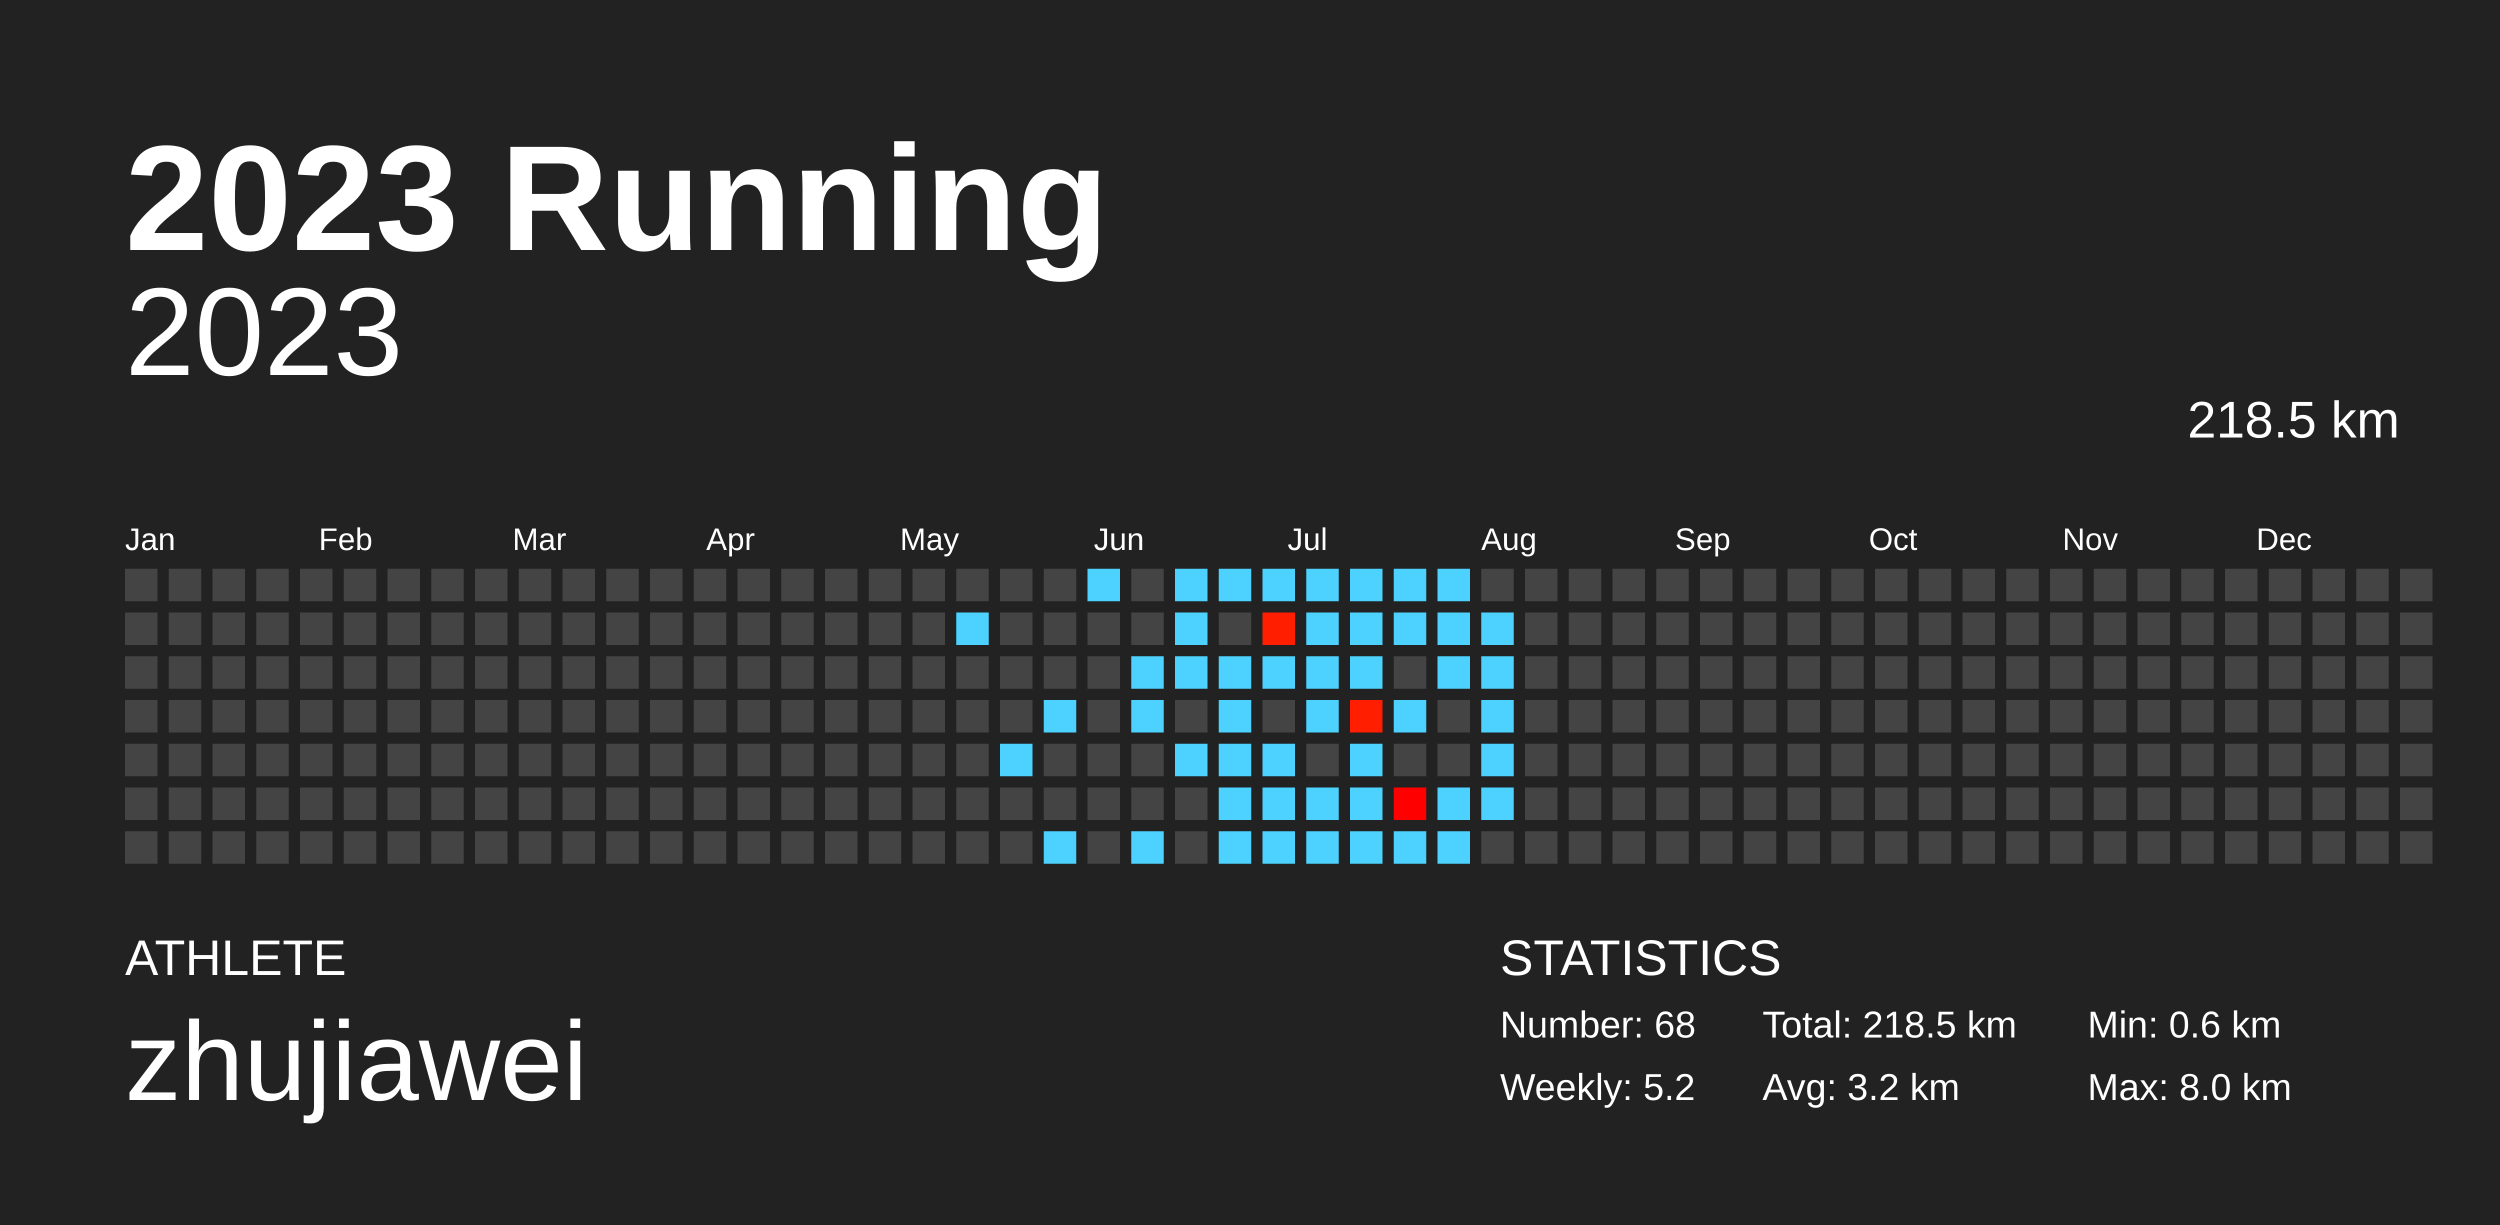
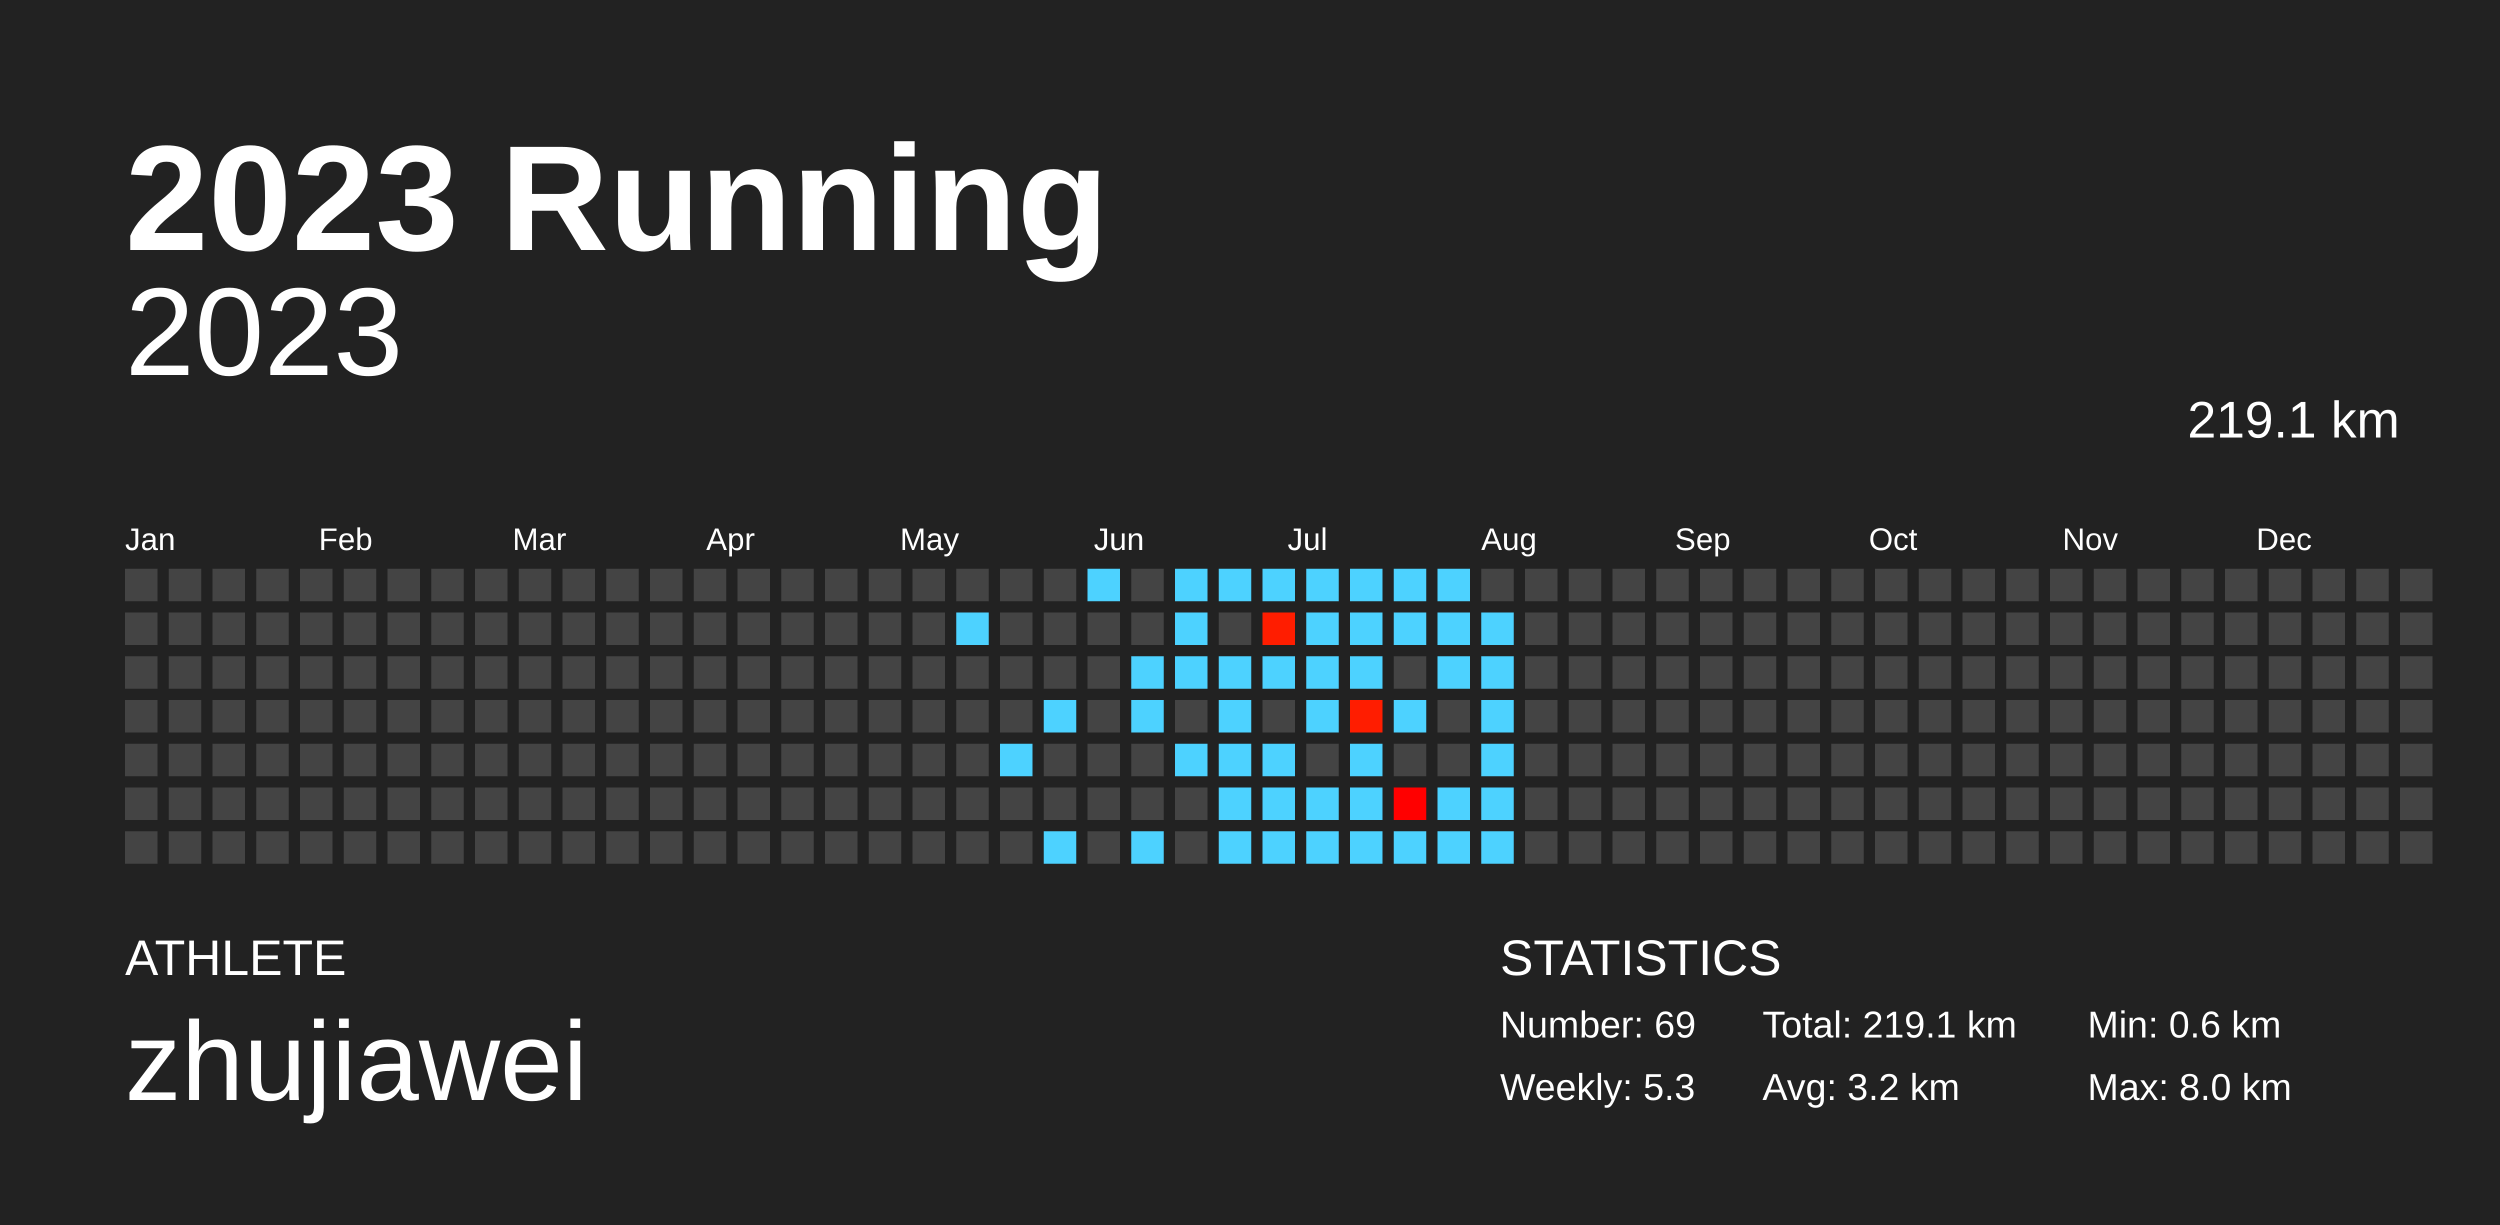
<svg xmlns="http://www.w3.org/2000/svg" baseProfile="full" height="98mm" version="1.1" viewBox="0,0,200,98" width="200mm">
  <defs />
  <rect fill="#222222" height="98" width="200" x="0" y="0" />
  <text fill="#FFFFFF" style="font-size:12px; font-family:Arial; font-weight:bold;" x="10" y="20">2023 Running</text>
  <text fill="#FFFFFF" style="font-size:4px; font-family:Arial" x="10" y="78">ATHLETE</text>
  <text fill="#FFFFFF" style="font-size:9px; font-family:Arial" x="10" y="88">zhujiawei</text>
  <text fill="#FFFFFF" style="font-size:4px; font-family:Arial" x="120" y="78">STATISTICS</text>
-   <text fill="#FFFFFF" style="font-size:3px; font-family:Arial" x="120" y="83">Number: 68</text>
-   <text fill="#FFFFFF" style="font-size:3px; font-family:Arial" x="120" y="88">Weekly: 5.2</text>
-   <text fill="#FFFFFF" style="font-size:3px; font-family:Arial" x="141" y="83">Total: 218.5 km</text>
+   <text fill="#FFFFFF" style="font-size:3px; font-family:Arial" x="120" y="83">Number: 69</text>
+   <text fill="#FFFFFF" style="font-size:3px; font-family:Arial" x="120" y="88">Weekly: 5.3</text>
+   <text fill="#FFFFFF" style="font-size:3px; font-family:Arial" x="141" y="83">Total: 219.1 km</text>
  <text fill="#FFFFFF" style="font-size:3px; font-family:Arial" x="141" y="88">Avg: 3.2 km</text>
  <text fill="#FFFFFF" style="font-size:3px; font-family:Arial" x="167" y="83">Min: 0.6 km</text>
  <text fill="#FFFFFF" style="font-size:3px; font-family:Arial" x="167" y="88">Max: 8.0 km</text>
  <text alignment-baseline="hanging" fill="#FFFFFF" style="font-size:10.0px; font-family:Arial;" x="10" y="30">2023</text>
-   <text alignment-baseline="hanging" fill="#FFFFFF" style="font-size:4.125px; font-family:Arial;" x="175" y="35">218.5 km</text>
+   <text alignment-baseline="hanging" fill="#FFFFFF" style="font-size:4.125px; font-family:Arial;" x="175" y="35">219.1 km</text>
  <text fill="#FFFFFF" style="font-size:2.5px; font-family:Arial" x="10.0" y="44">Jan</text>
  <text fill="#FFFFFF" style="font-size:2.5px; font-family:Arial" x="25.5" y="44">Feb</text>
  <text fill="#FFFFFF" style="font-size:2.5px; font-family:Arial" x="41.0" y="44">Mar</text>
  <text fill="#FFFFFF" style="font-size:2.5px; font-family:Arial" x="56.5" y="44">Apr</text>
  <text fill="#FFFFFF" style="font-size:2.5px; font-family:Arial" x="72.0" y="44">May</text>
  <text fill="#FFFFFF" style="font-size:2.5px; font-family:Arial" x="87.5" y="44">Jun</text>
  <text fill="#FFFFFF" style="font-size:2.5px; font-family:Arial" x="103.0" y="44">Jul</text>
  <text fill="#FFFFFF" style="font-size:2.5px; font-family:Arial" x="118.5" y="44">Aug</text>
  <text fill="#FFFFFF" style="font-size:2.5px; font-family:Arial" x="134.0" y="44">Sep</text>
  <text fill="#FFFFFF" style="font-size:2.5px; font-family:Arial" x="149.5" y="44">Oct</text>
  <text fill="#FFFFFF" style="font-size:2.5px; font-family:Arial" x="165.0" y="44">Nov</text>
  <text fill="#FFFFFF" style="font-size:2.5px; font-family:Arial" x="180.5" y="44">Dec</text>
  <rect fill="#444444" height="2.6" width="2.6" x="10.0" y="45.5" />
  <rect fill="#444444" height="2.6" width="2.6" x="10.0" y="49.0" />
  <rect fill="#444444" height="2.6" width="2.6" x="10.0" y="52.5" />
  <rect fill="#444444" height="2.6" width="2.6" x="10.0" y="56.0" />
  <rect fill="#444444" height="2.6" width="2.6" x="10.0" y="59.5" />
  <rect fill="#444444" height="2.6" width="2.6" x="10.0" y="63.0" />
  <rect fill="#444444" height="2.6" width="2.6" x="10.0" y="66.5" />
  <rect fill="#444444" height="2.6" width="2.6" x="13.5" y="45.5" />
  <rect fill="#444444" height="2.6" width="2.6" x="13.5" y="49.0" />
  <rect fill="#444444" height="2.6" width="2.6" x="13.5" y="52.5" />
  <rect fill="#444444" height="2.6" width="2.6" x="13.5" y="56.0" />
  <rect fill="#444444" height="2.6" width="2.6" x="13.5" y="59.5" />
  <rect fill="#444444" height="2.6" width="2.6" x="13.5" y="63.0" />
  <rect fill="#444444" height="2.6" width="2.6" x="13.5" y="66.5" />
  <rect fill="#444444" height="2.6" width="2.6" x="17.0" y="45.5" />
  <rect fill="#444444" height="2.6" width="2.6" x="17.0" y="49.0" />
  <rect fill="#444444" height="2.6" width="2.6" x="17.0" y="52.5" />
  <rect fill="#444444" height="2.6" width="2.6" x="17.0" y="56.0" />
  <rect fill="#444444" height="2.6" width="2.6" x="17.0" y="59.5" />
  <rect fill="#444444" height="2.6" width="2.6" x="17.0" y="63.0" />
  <rect fill="#444444" height="2.6" width="2.6" x="17.0" y="66.5" />
  <rect fill="#444444" height="2.6" width="2.6" x="20.5" y="45.5" />
  <rect fill="#444444" height="2.6" width="2.6" x="20.5" y="49.0" />
  <rect fill="#444444" height="2.6" width="2.6" x="20.5" y="52.5" />
  <rect fill="#444444" height="2.6" width="2.6" x="20.5" y="56.0" />
  <rect fill="#444444" height="2.6" width="2.6" x="20.5" y="59.5" />
  <rect fill="#444444" height="2.6" width="2.6" x="20.5" y="63.0" />
  <rect fill="#444444" height="2.6" width="2.6" x="20.5" y="66.5" />
  <rect fill="#444444" height="2.6" width="2.6" x="24.0" y="45.5" />
  <rect fill="#444444" height="2.6" width="2.6" x="24.0" y="49.0" />
  <rect fill="#444444" height="2.6" width="2.6" x="24.0" y="52.5" />
  <rect fill="#444444" height="2.6" width="2.6" x="24.0" y="56.0" />
  <rect fill="#444444" height="2.6" width="2.6" x="24.0" y="59.5" />
  <rect fill="#444444" height="2.6" width="2.6" x="24.0" y="63.0" />
  <rect fill="#444444" height="2.6" width="2.6" x="24.0" y="66.5" />
  <rect fill="#444444" height="2.6" width="2.6" x="27.5" y="45.5" />
  <rect fill="#444444" height="2.6" width="2.6" x="27.5" y="49.0" />
  <rect fill="#444444" height="2.6" width="2.6" x="27.5" y="52.5" />
  <rect fill="#444444" height="2.6" width="2.6" x="27.5" y="56.0" />
  <rect fill="#444444" height="2.6" width="2.6" x="27.5" y="59.5" />
  <rect fill="#444444" height="2.6" width="2.6" x="27.5" y="63.0" />
  <rect fill="#444444" height="2.6" width="2.6" x="27.5" y="66.5" />
  <rect fill="#444444" height="2.6" width="2.6" x="31.0" y="45.5" />
  <rect fill="#444444" height="2.6" width="2.6" x="31.0" y="49.0" />
  <rect fill="#444444" height="2.6" width="2.6" x="31.0" y="52.5" />
  <rect fill="#444444" height="2.6" width="2.6" x="31.0" y="56.0" />
  <rect fill="#444444" height="2.6" width="2.6" x="31.0" y="59.5" />
  <rect fill="#444444" height="2.6" width="2.6" x="31.0" y="63.0" />
  <rect fill="#444444" height="2.6" width="2.6" x="31.0" y="66.5" />
  <rect fill="#444444" height="2.6" width="2.6" x="34.5" y="45.5" />
  <rect fill="#444444" height="2.6" width="2.6" x="34.5" y="49.0" />
  <rect fill="#444444" height="2.6" width="2.6" x="34.5" y="52.5" />
  <rect fill="#444444" height="2.6" width="2.6" x="34.5" y="56.0" />
  <rect fill="#444444" height="2.6" width="2.6" x="34.5" y="59.5" />
  <rect fill="#444444" height="2.6" width="2.6" x="34.5" y="63.0" />
  <rect fill="#444444" height="2.6" width="2.6" x="34.5" y="66.5" />
  <rect fill="#444444" height="2.6" width="2.6" x="38.0" y="45.5" />
  <rect fill="#444444" height="2.6" width="2.6" x="38.0" y="49.0" />
  <rect fill="#444444" height="2.6" width="2.6" x="38.0" y="52.5" />
  <rect fill="#444444" height="2.6" width="2.6" x="38.0" y="56.0" />
  <rect fill="#444444" height="2.6" width="2.6" x="38.0" y="59.5" />
  <rect fill="#444444" height="2.6" width="2.6" x="38.0" y="63.0" />
  <rect fill="#444444" height="2.6" width="2.6" x="38.0" y="66.5" />
  <rect fill="#444444" height="2.6" width="2.6" x="41.5" y="45.5" />
  <rect fill="#444444" height="2.6" width="2.6" x="41.5" y="49.0" />
  <rect fill="#444444" height="2.6" width="2.6" x="41.5" y="52.5" />
  <rect fill="#444444" height="2.6" width="2.6" x="41.5" y="56.0" />
  <rect fill="#444444" height="2.6" width="2.6" x="41.5" y="59.5" />
  <rect fill="#444444" height="2.6" width="2.6" x="41.5" y="63.0" />
  <rect fill="#444444" height="2.6" width="2.6" x="41.5" y="66.5" />
  <rect fill="#444444" height="2.6" width="2.6" x="45.0" y="45.5" />
  <rect fill="#444444" height="2.6" width="2.6" x="45.0" y="49.0" />
  <rect fill="#444444" height="2.6" width="2.6" x="45.0" y="52.5" />
  <rect fill="#444444" height="2.6" width="2.6" x="45.0" y="56.0" />
  <rect fill="#444444" height="2.6" width="2.6" x="45.0" y="59.5" />
  <rect fill="#444444" height="2.6" width="2.6" x="45.0" y="63.0" />
  <rect fill="#444444" height="2.6" width="2.6" x="45.0" y="66.5" />
  <rect fill="#444444" height="2.6" width="2.6" x="48.5" y="45.5" />
  <rect fill="#444444" height="2.6" width="2.6" x="48.5" y="49.0" />
  <rect fill="#444444" height="2.6" width="2.6" x="48.5" y="52.5" />
  <rect fill="#444444" height="2.6" width="2.6" x="48.5" y="56.0" />
  <rect fill="#444444" height="2.6" width="2.6" x="48.5" y="59.5" />
  <rect fill="#444444" height="2.6" width="2.6" x="48.5" y="63.0" />
  <rect fill="#444444" height="2.6" width="2.6" x="48.5" y="66.5" />
  <rect fill="#444444" height="2.6" width="2.6" x="52.0" y="45.5" />
  <rect fill="#444444" height="2.6" width="2.6" x="52.0" y="49.0" />
  <rect fill="#444444" height="2.6" width="2.6" x="52.0" y="52.5" />
  <rect fill="#444444" height="2.6" width="2.6" x="52.0" y="56.0" />
  <rect fill="#444444" height="2.6" width="2.6" x="52.0" y="59.5" />
  <rect fill="#444444" height="2.6" width="2.6" x="52.0" y="63.0" />
  <rect fill="#444444" height="2.6" width="2.6" x="52.0" y="66.5" />
  <rect fill="#444444" height="2.6" width="2.6" x="55.5" y="45.5" />
  <rect fill="#444444" height="2.6" width="2.6" x="55.5" y="49.0" />
  <rect fill="#444444" height="2.6" width="2.6" x="55.5" y="52.5" />
  <rect fill="#444444" height="2.6" width="2.6" x="55.5" y="56.0" />
  <rect fill="#444444" height="2.6" width="2.6" x="55.5" y="59.5" />
  <rect fill="#444444" height="2.6" width="2.6" x="55.5" y="63.0" />
  <rect fill="#444444" height="2.6" width="2.6" x="55.5" y="66.5" />
  <rect fill="#444444" height="2.6" width="2.6" x="59.0" y="45.5" />
  <rect fill="#444444" height="2.6" width="2.6" x="59.0" y="49.0" />
  <rect fill="#444444" height="2.6" width="2.6" x="59.0" y="52.5" />
  <rect fill="#444444" height="2.6" width="2.6" x="59.0" y="56.0" />
  <rect fill="#444444" height="2.6" width="2.6" x="59.0" y="59.5" />
  <rect fill="#444444" height="2.6" width="2.6" x="59.0" y="63.0" />
  <rect fill="#444444" height="2.6" width="2.6" x="59.0" y="66.5" />
  <rect fill="#444444" height="2.6" width="2.6" x="62.5" y="45.5" />
  <rect fill="#444444" height="2.6" width="2.6" x="62.5" y="49.0" />
  <rect fill="#444444" height="2.6" width="2.6" x="62.5" y="52.5" />
  <rect fill="#444444" height="2.6" width="2.6" x="62.5" y="56.0" />
  <rect fill="#444444" height="2.6" width="2.6" x="62.5" y="59.5" />
  <rect fill="#444444" height="2.6" width="2.6" x="62.5" y="63.0" />
  <rect fill="#444444" height="2.6" width="2.6" x="62.5" y="66.5" />
  <rect fill="#444444" height="2.6" width="2.6" x="66.0" y="45.5" />
  <rect fill="#444444" height="2.6" width="2.6" x="66.0" y="49.0" />
  <rect fill="#444444" height="2.6" width="2.6" x="66.0" y="52.5" />
  <rect fill="#444444" height="2.6" width="2.6" x="66.0" y="56.0" />
  <rect fill="#444444" height="2.6" width="2.6" x="66.0" y="59.5" />
  <rect fill="#444444" height="2.6" width="2.6" x="66.0" y="63.0" />
  <rect fill="#444444" height="2.6" width="2.6" x="66.0" y="66.5" />
  <rect fill="#444444" height="2.6" width="2.6" x="69.5" y="45.5" />
  <rect fill="#444444" height="2.6" width="2.6" x="69.5" y="49.0" />
  <rect fill="#444444" height="2.6" width="2.6" x="69.5" y="52.5" />
  <rect fill="#444444" height="2.6" width="2.6" x="69.5" y="56.0" />
  <rect fill="#444444" height="2.6" width="2.6" x="69.5" y="59.5" />
  <rect fill="#444444" height="2.6" width="2.6" x="69.5" y="63.0" />
  <rect fill="#444444" height="2.6" width="2.6" x="69.5" y="66.5" />
  <rect fill="#444444" height="2.6" width="2.6" x="73.0" y="45.5" />
  <rect fill="#444444" height="2.6" width="2.6" x="73.0" y="49.0" />
  <rect fill="#444444" height="2.6" width="2.6" x="73.0" y="52.5" />
  <rect fill="#444444" height="2.6" width="2.6" x="73.0" y="56.0" />
  <rect fill="#444444" height="2.6" width="2.6" x="73.0" y="59.5" />
  <rect fill="#444444" height="2.6" width="2.6" x="73.0" y="63.0" />
  <rect fill="#444444" height="2.6" width="2.6" x="73.0" y="66.5" />
  <rect fill="#444444" height="2.6" width="2.6" x="76.5" y="45.5" />
  <rect fill="#4dd2ff" height="2.6" width="2.6" x="76.5" y="49.0" />
  <rect fill="#444444" height="2.6" width="2.6" x="76.5" y="52.5" />
  <rect fill="#444444" height="2.6" width="2.6" x="76.5" y="56.0" />
  <rect fill="#444444" height="2.6" width="2.6" x="76.5" y="59.5" />
  <rect fill="#444444" height="2.6" width="2.6" x="76.5" y="63.0" />
  <rect fill="#444444" height="2.6" width="2.6" x="76.5" y="66.5" />
  <rect fill="#444444" height="2.6" width="2.6" x="80.0" y="45.5" />
  <rect fill="#444444" height="2.6" width="2.6" x="80.0" y="49.0" />
  <rect fill="#444444" height="2.6" width="2.6" x="80.0" y="52.5" />
  <rect fill="#444444" height="2.6" width="2.6" x="80.0" y="56.0" />
  <rect fill="#4dd2ff" height="2.6" width="2.6" x="80.0" y="59.5" />
  <rect fill="#444444" height="2.6" width="2.6" x="80.0" y="63.0" />
  <rect fill="#444444" height="2.6" width="2.6" x="80.0" y="66.5" />
  <rect fill="#444444" height="2.6" width="2.6" x="83.5" y="45.5" />
  <rect fill="#444444" height="2.6" width="2.6" x="83.5" y="49.0" />
  <rect fill="#444444" height="2.6" width="2.6" x="83.5" y="52.5" />
  <rect fill="#4dd2ff" height="2.6" width="2.6" x="83.5" y="56.0" />
  <rect fill="#444444" height="2.6" width="2.6" x="83.5" y="59.5" />
  <rect fill="#444444" height="2.6" width="2.6" x="83.5" y="63.0" />
  <rect fill="#4dd2ff" height="2.6" width="2.6" x="83.5" y="66.5" />
  <rect fill="#4dd2ff" height="2.6" width="2.6" x="87.0" y="45.5" />
  <rect fill="#444444" height="2.6" width="2.6" x="87.0" y="49.0" />
  <rect fill="#444444" height="2.6" width="2.6" x="87.0" y="52.5" />
  <rect fill="#444444" height="2.6" width="2.6" x="87.0" y="56.0" />
  <rect fill="#444444" height="2.6" width="2.6" x="87.0" y="59.5" />
  <rect fill="#444444" height="2.6" width="2.6" x="87.0" y="63.0" />
  <rect fill="#444444" height="2.6" width="2.6" x="87.0" y="66.5" />
  <rect fill="#444444" height="2.6" width="2.6" x="90.5" y="45.5" />
  <rect fill="#444444" height="2.6" width="2.6" x="90.5" y="49.0" />
  <rect fill="#4dd2ff" height="2.6" width="2.6" x="90.5" y="52.5" />
  <rect fill="#4dd2ff" height="2.6" width="2.6" x="90.5" y="56.0" />
  <rect fill="#444444" height="2.6" width="2.6" x="90.5" y="59.5" />
  <rect fill="#444444" height="2.6" width="2.6" x="90.5" y="63.0" />
  <rect fill="#4dd2ff" height="2.6" width="2.6" x="90.5" y="66.5" />
  <rect fill="#4dd2ff" height="2.6" width="2.6" x="94.0" y="45.5" />
  <rect fill="#4dd2ff" height="2.6" width="2.6" x="94.0" y="49.0" />
  <rect fill="#4dd2ff" height="2.6" width="2.6" x="94.0" y="52.5" />
  <rect fill="#444444" height="2.6" width="2.6" x="94.0" y="56.0" />
  <rect fill="#4dd2ff" height="2.6" width="2.6" x="94.0" y="59.5" />
  <rect fill="#444444" height="2.6" width="2.6" x="94.0" y="63.0" />
  <rect fill="#444444" height="2.6" width="2.6" x="94.0" y="66.5" />
  <rect fill="#4dd2ff" height="2.6" width="2.6" x="97.5" y="45.5" />
  <rect fill="#444444" height="2.6" width="2.6" x="97.5" y="49.0" />
  <rect fill="#4dd2ff" height="2.6" width="2.6" x="97.5" y="52.5" />
  <rect fill="#4dd2ff" height="2.6" width="2.6" x="97.5" y="56.0" />
  <rect fill="#4dd2ff" height="2.6" width="2.6" x="97.5" y="59.5" />
  <rect fill="#4dd2ff" height="2.6" width="2.6" x="97.5" y="63.0" />
  <rect fill="#4dd2ff" height="2.6" width="2.6" x="97.5" y="66.5" />
  <rect fill="#4dd2ff" height="2.6" width="2.6" x="101.0" y="45.5" />
-   <rect fill="#ff1e00" height="2.6" width="2.6" x="101.0" y="49.0" />
+   <rect fill="#ff1d00" height="2.6" width="2.6" x="101.0" y="49.0" />
  <rect fill="#4dd2ff" height="2.6" width="2.6" x="101.0" y="52.5" />
  <rect fill="#444444" height="2.6" width="2.6" x="101.0" y="56.0" />
  <rect fill="#4dd2ff" height="2.6" width="2.6" x="101.0" y="59.5" />
  <rect fill="#4dd2ff" height="2.6" width="2.6" x="101.0" y="63.0" />
  <rect fill="#4dd2ff" height="2.6" width="2.6" x="101.0" y="66.5" />
  <rect fill="#4dd2ff" height="2.6" width="2.6" x="104.5" y="45.5" />
  <rect fill="#4dd2ff" height="2.6" width="2.6" x="104.5" y="49.0" />
  <rect fill="#4dd2ff" height="2.6" width="2.6" x="104.5" y="52.5" />
  <rect fill="#4dd2ff" height="2.6" width="2.6" x="104.5" y="56.0" />
  <rect fill="#444444" height="2.6" width="2.6" x="104.5" y="59.5" />
  <rect fill="#4dd2ff" height="2.6" width="2.6" x="104.5" y="63.0" />
  <rect fill="#4dd2ff" height="2.6" width="2.6" x="104.5" y="66.5" />
  <rect fill="#4dd2ff" height="2.6" width="2.6" x="108.0" y="45.5" />
  <rect fill="#4dd2ff" height="2.6" width="2.6" x="108.0" y="49.0" />
  <rect fill="#4dd2ff" height="2.6" width="2.6" x="108.0" y="52.5" />
-   <rect fill="#ff1e00" height="2.6" width="2.6" x="108.0" y="56.0" />
+   <rect fill="#ff1d00" height="2.6" width="2.6" x="108.0" y="56.0" />
  <rect fill="#4dd2ff" height="2.6" width="2.6" x="108.0" y="59.5" />
  <rect fill="#4dd2ff" height="2.6" width="2.6" x="108.0" y="63.0" />
  <rect fill="#4dd2ff" height="2.6" width="2.6" x="108.0" y="66.5" />
  <rect fill="#4dd2ff" height="2.6" width="2.6" x="111.5" y="45.5" />
  <rect fill="#4dd2ff" height="2.6" width="2.6" x="111.5" y="49.0" />
  <rect fill="#444444" height="2.6" width="2.6" x="111.5" y="52.5" />
  <rect fill="#4dd2ff" height="2.6" width="2.6" x="111.5" y="56.0" />
  <rect fill="#444444" height="2.6" width="2.6" x="111.5" y="59.5" />
  <rect fill="#ff0000" height="2.6" width="2.6" x="111.5" y="63.0" />
  <rect fill="#4dd2ff" height="2.6" width="2.6" x="111.5" y="66.5" />
  <rect fill="#4dd2ff" height="2.6" width="2.6" x="115.0" y="45.5" />
  <rect fill="#4dd2ff" height="2.6" width="2.6" x="115.0" y="49.0" />
  <rect fill="#4dd2ff" height="2.6" width="2.6" x="115.0" y="52.5" />
  <rect fill="#444444" height="2.6" width="2.6" x="115.0" y="56.0" />
  <rect fill="#444444" height="2.6" width="2.6" x="115.0" y="59.5" />
  <rect fill="#4dd2ff" height="2.6" width="2.6" x="115.0" y="63.0" />
  <rect fill="#4dd2ff" height="2.6" width="2.6" x="115.0" y="66.5" />
  <rect fill="#444444" height="2.6" width="2.6" x="118.5" y="45.5" />
  <rect fill="#4dd2ff" height="2.6" width="2.6" x="118.5" y="49.0" />
  <rect fill="#4dd2ff" height="2.6" width="2.6" x="118.5" y="52.5" />
  <rect fill="#4dd2ff" height="2.6" width="2.6" x="118.5" y="56.0" />
  <rect fill="#4dd2ff" height="2.6" width="2.6" x="118.5" y="59.5" />
  <rect fill="#4dd2ff" height="2.6" width="2.6" x="118.5" y="63.0" />
-   <rect fill="#444444" height="2.6" width="2.6" x="118.5" y="66.5" />
+   <rect fill="#4dd2ff" height="2.6" width="2.6" x="118.5" y="66.5" />
  <rect fill="#444444" height="2.6" width="2.6" x="122.0" y="45.5" />
  <rect fill="#444444" height="2.6" width="2.6" x="122.0" y="49.0" />
  <rect fill="#444444" height="2.6" width="2.6" x="122.0" y="52.5" />
  <rect fill="#444444" height="2.6" width="2.6" x="122.0" y="56.0" />
  <rect fill="#444444" height="2.6" width="2.6" x="122.0" y="59.5" />
  <rect fill="#444444" height="2.6" width="2.6" x="122.0" y="63.0" />
  <rect fill="#444444" height="2.6" width="2.6" x="122.0" y="66.5" />
  <rect fill="#444444" height="2.6" width="2.6" x="125.5" y="45.5" />
  <rect fill="#444444" height="2.6" width="2.6" x="125.5" y="49.0" />
  <rect fill="#444444" height="2.6" width="2.6" x="125.5" y="52.5" />
  <rect fill="#444444" height="2.6" width="2.6" x="125.5" y="56.0" />
  <rect fill="#444444" height="2.6" width="2.6" x="125.5" y="59.5" />
  <rect fill="#444444" height="2.6" width="2.6" x="125.5" y="63.0" />
  <rect fill="#444444" height="2.6" width="2.6" x="125.5" y="66.5" />
  <rect fill="#444444" height="2.6" width="2.6" x="129.0" y="45.5" />
  <rect fill="#444444" height="2.6" width="2.6" x="129.0" y="49.0" />
  <rect fill="#444444" height="2.6" width="2.6" x="129.0" y="52.5" />
  <rect fill="#444444" height="2.6" width="2.6" x="129.0" y="56.0" />
  <rect fill="#444444" height="2.6" width="2.6" x="129.0" y="59.5" />
  <rect fill="#444444" height="2.6" width="2.6" x="129.0" y="63.0" />
  <rect fill="#444444" height="2.6" width="2.6" x="129.0" y="66.5" />
  <rect fill="#444444" height="2.6" width="2.6" x="132.5" y="45.5" />
  <rect fill="#444444" height="2.6" width="2.6" x="132.5" y="49.0" />
  <rect fill="#444444" height="2.6" width="2.6" x="132.5" y="52.5" />
  <rect fill="#444444" height="2.6" width="2.6" x="132.5" y="56.0" />
  <rect fill="#444444" height="2.6" width="2.6" x="132.5" y="59.5" />
  <rect fill="#444444" height="2.6" width="2.6" x="132.5" y="63.0" />
  <rect fill="#444444" height="2.6" width="2.6" x="132.5" y="66.5" />
  <rect fill="#444444" height="2.6" width="2.6" x="136.0" y="45.5" />
  <rect fill="#444444" height="2.6" width="2.6" x="136.0" y="49.0" />
  <rect fill="#444444" height="2.6" width="2.6" x="136.0" y="52.5" />
  <rect fill="#444444" height="2.6" width="2.6" x="136.0" y="56.0" />
  <rect fill="#444444" height="2.6" width="2.6" x="136.0" y="59.5" />
  <rect fill="#444444" height="2.6" width="2.6" x="136.0" y="63.0" />
  <rect fill="#444444" height="2.6" width="2.6" x="136.0" y="66.5" />
  <rect fill="#444444" height="2.6" width="2.6" x="139.5" y="45.5" />
  <rect fill="#444444" height="2.6" width="2.6" x="139.5" y="49.0" />
  <rect fill="#444444" height="2.6" width="2.6" x="139.5" y="52.5" />
  <rect fill="#444444" height="2.6" width="2.6" x="139.5" y="56.0" />
  <rect fill="#444444" height="2.6" width="2.6" x="139.5" y="59.5" />
  <rect fill="#444444" height="2.6" width="2.6" x="139.5" y="63.0" />
  <rect fill="#444444" height="2.6" width="2.6" x="139.5" y="66.5" />
  <rect fill="#444444" height="2.6" width="2.6" x="143.0" y="45.5" />
  <rect fill="#444444" height="2.6" width="2.6" x="143.0" y="49.0" />
  <rect fill="#444444" height="2.6" width="2.6" x="143.0" y="52.5" />
  <rect fill="#444444" height="2.6" width="2.6" x="143.0" y="56.0" />
  <rect fill="#444444" height="2.6" width="2.6" x="143.0" y="59.5" />
  <rect fill="#444444" height="2.6" width="2.6" x="143.0" y="63.0" />
  <rect fill="#444444" height="2.6" width="2.6" x="143.0" y="66.5" />
  <rect fill="#444444" height="2.6" width="2.6" x="146.5" y="45.5" />
  <rect fill="#444444" height="2.6" width="2.6" x="146.5" y="49.0" />
  <rect fill="#444444" height="2.6" width="2.6" x="146.5" y="52.5" />
  <rect fill="#444444" height="2.6" width="2.6" x="146.5" y="56.0" />
  <rect fill="#444444" height="2.6" width="2.6" x="146.5" y="59.5" />
  <rect fill="#444444" height="2.6" width="2.6" x="146.5" y="63.0" />
  <rect fill="#444444" height="2.6" width="2.6" x="146.5" y="66.5" />
  <rect fill="#444444" height="2.6" width="2.6" x="150.0" y="45.5" />
  <rect fill="#444444" height="2.6" width="2.6" x="150.0" y="49.0" />
  <rect fill="#444444" height="2.6" width="2.6" x="150.0" y="52.5" />
  <rect fill="#444444" height="2.6" width="2.6" x="150.0" y="56.0" />
  <rect fill="#444444" height="2.6" width="2.6" x="150.0" y="59.5" />
  <rect fill="#444444" height="2.6" width="2.6" x="150.0" y="63.0" />
  <rect fill="#444444" height="2.6" width="2.6" x="150.0" y="66.5" />
  <rect fill="#444444" height="2.6" width="2.6" x="153.5" y="45.5" />
  <rect fill="#444444" height="2.6" width="2.6" x="153.5" y="49.0" />
  <rect fill="#444444" height="2.6" width="2.6" x="153.5" y="52.5" />
  <rect fill="#444444" height="2.6" width="2.6" x="153.5" y="56.0" />
  <rect fill="#444444" height="2.6" width="2.6" x="153.5" y="59.5" />
  <rect fill="#444444" height="2.6" width="2.6" x="153.5" y="63.0" />
  <rect fill="#444444" height="2.6" width="2.6" x="153.5" y="66.5" />
  <rect fill="#444444" height="2.6" width="2.6" x="157.0" y="45.5" />
  <rect fill="#444444" height="2.6" width="2.6" x="157.0" y="49.0" />
  <rect fill="#444444" height="2.6" width="2.6" x="157.0" y="52.5" />
  <rect fill="#444444" height="2.6" width="2.6" x="157.0" y="56.0" />
  <rect fill="#444444" height="2.6" width="2.6" x="157.0" y="59.5" />
  <rect fill="#444444" height="2.6" width="2.6" x="157.0" y="63.0" />
  <rect fill="#444444" height="2.6" width="2.6" x="157.0" y="66.5" />
  <rect fill="#444444" height="2.6" width="2.6" x="160.5" y="45.5" />
  <rect fill="#444444" height="2.6" width="2.6" x="160.5" y="49.0" />
  <rect fill="#444444" height="2.6" width="2.6" x="160.5" y="52.5" />
  <rect fill="#444444" height="2.6" width="2.6" x="160.5" y="56.0" />
  <rect fill="#444444" height="2.6" width="2.6" x="160.5" y="59.5" />
  <rect fill="#444444" height="2.6" width="2.6" x="160.5" y="63.0" />
  <rect fill="#444444" height="2.6" width="2.6" x="160.5" y="66.5" />
  <rect fill="#444444" height="2.6" width="2.6" x="164.0" y="45.5" />
  <rect fill="#444444" height="2.6" width="2.6" x="164.0" y="49.0" />
  <rect fill="#444444" height="2.6" width="2.6" x="164.0" y="52.5" />
  <rect fill="#444444" height="2.6" width="2.6" x="164.0" y="56.0" />
  <rect fill="#444444" height="2.6" width="2.6" x="164.0" y="59.5" />
  <rect fill="#444444" height="2.6" width="2.6" x="164.0" y="63.0" />
  <rect fill="#444444" height="2.6" width="2.6" x="164.0" y="66.5" />
  <rect fill="#444444" height="2.6" width="2.6" x="167.5" y="45.5" />
  <rect fill="#444444" height="2.6" width="2.6" x="167.5" y="49.0" />
  <rect fill="#444444" height="2.6" width="2.6" x="167.5" y="52.5" />
  <rect fill="#444444" height="2.6" width="2.6" x="167.5" y="56.0" />
  <rect fill="#444444" height="2.6" width="2.6" x="167.5" y="59.5" />
  <rect fill="#444444" height="2.6" width="2.6" x="167.5" y="63.0" />
  <rect fill="#444444" height="2.6" width="2.6" x="167.5" y="66.5" />
  <rect fill="#444444" height="2.6" width="2.6" x="171.0" y="45.5" />
  <rect fill="#444444" height="2.6" width="2.6" x="171.0" y="49.0" />
  <rect fill="#444444" height="2.6" width="2.6" x="171.0" y="52.5" />
  <rect fill="#444444" height="2.6" width="2.6" x="171.0" y="56.0" />
  <rect fill="#444444" height="2.6" width="2.6" x="171.0" y="59.5" />
  <rect fill="#444444" height="2.6" width="2.6" x="171.0" y="63.0" />
  <rect fill="#444444" height="2.6" width="2.6" x="171.0" y="66.5" />
  <rect fill="#444444" height="2.6" width="2.6" x="174.5" y="45.5" />
  <rect fill="#444444" height="2.6" width="2.6" x="174.5" y="49.0" />
  <rect fill="#444444" height="2.6" width="2.6" x="174.5" y="52.5" />
  <rect fill="#444444" height="2.6" width="2.6" x="174.5" y="56.0" />
  <rect fill="#444444" height="2.6" width="2.6" x="174.5" y="59.5" />
  <rect fill="#444444" height="2.6" width="2.6" x="174.5" y="63.0" />
  <rect fill="#444444" height="2.6" width="2.6" x="174.5" y="66.5" />
  <rect fill="#444444" height="2.6" width="2.6" x="178.0" y="45.5" />
  <rect fill="#444444" height="2.6" width="2.6" x="178.0" y="49.0" />
  <rect fill="#444444" height="2.6" width="2.6" x="178.0" y="52.5" />
  <rect fill="#444444" height="2.6" width="2.6" x="178.0" y="56.0" />
  <rect fill="#444444" height="2.6" width="2.6" x="178.0" y="59.5" />
  <rect fill="#444444" height="2.6" width="2.6" x="178.0" y="63.0" />
  <rect fill="#444444" height="2.6" width="2.6" x="178.0" y="66.5" />
  <rect fill="#444444" height="2.6" width="2.6" x="181.5" y="45.5" />
  <rect fill="#444444" height="2.6" width="2.6" x="181.5" y="49.0" />
  <rect fill="#444444" height="2.6" width="2.6" x="181.5" y="52.5" />
  <rect fill="#444444" height="2.6" width="2.6" x="181.5" y="56.0" />
  <rect fill="#444444" height="2.6" width="2.6" x="181.5" y="59.5" />
  <rect fill="#444444" height="2.6" width="2.6" x="181.5" y="63.0" />
  <rect fill="#444444" height="2.6" width="2.6" x="181.5" y="66.5" />
  <rect fill="#444444" height="2.6" width="2.6" x="185.0" y="45.5" />
  <rect fill="#444444" height="2.6" width="2.6" x="185.0" y="49.0" />
  <rect fill="#444444" height="2.6" width="2.6" x="185.0" y="52.5" />
  <rect fill="#444444" height="2.6" width="2.6" x="185.0" y="56.0" />
  <rect fill="#444444" height="2.6" width="2.6" x="185.0" y="59.5" />
  <rect fill="#444444" height="2.6" width="2.6" x="185.0" y="63.0" />
  <rect fill="#444444" height="2.6" width="2.6" x="185.0" y="66.5" />
  <rect fill="#444444" height="2.6" width="2.6" x="188.5" y="45.5" />
  <rect fill="#444444" height="2.6" width="2.6" x="188.5" y="49.0" />
  <rect fill="#444444" height="2.6" width="2.6" x="188.5" y="52.5" />
  <rect fill="#444444" height="2.6" width="2.6" x="188.5" y="56.0" />
  <rect fill="#444444" height="2.6" width="2.6" x="188.5" y="59.5" />
  <rect fill="#444444" height="2.6" width="2.6" x="188.5" y="63.0" />
  <rect fill="#444444" height="2.6" width="2.6" x="188.5" y="66.5" />
  <rect fill="#444444" height="2.6" width="2.6" x="192.0" y="45.5" />
  <rect fill="#444444" height="2.6" width="2.6" x="192.0" y="49.0" />
  <rect fill="#444444" height="2.6" width="2.6" x="192.0" y="52.5" />
  <rect fill="#444444" height="2.6" width="2.6" x="192.0" y="56.0" />
  <rect fill="#444444" height="2.6" width="2.6" x="192.0" y="59.5" />
  <rect fill="#444444" height="2.6" width="2.6" x="192.0" y="63.0" />
  <rect fill="#444444" height="2.6" width="2.6" x="192.0" y="66.5" />
</svg>
